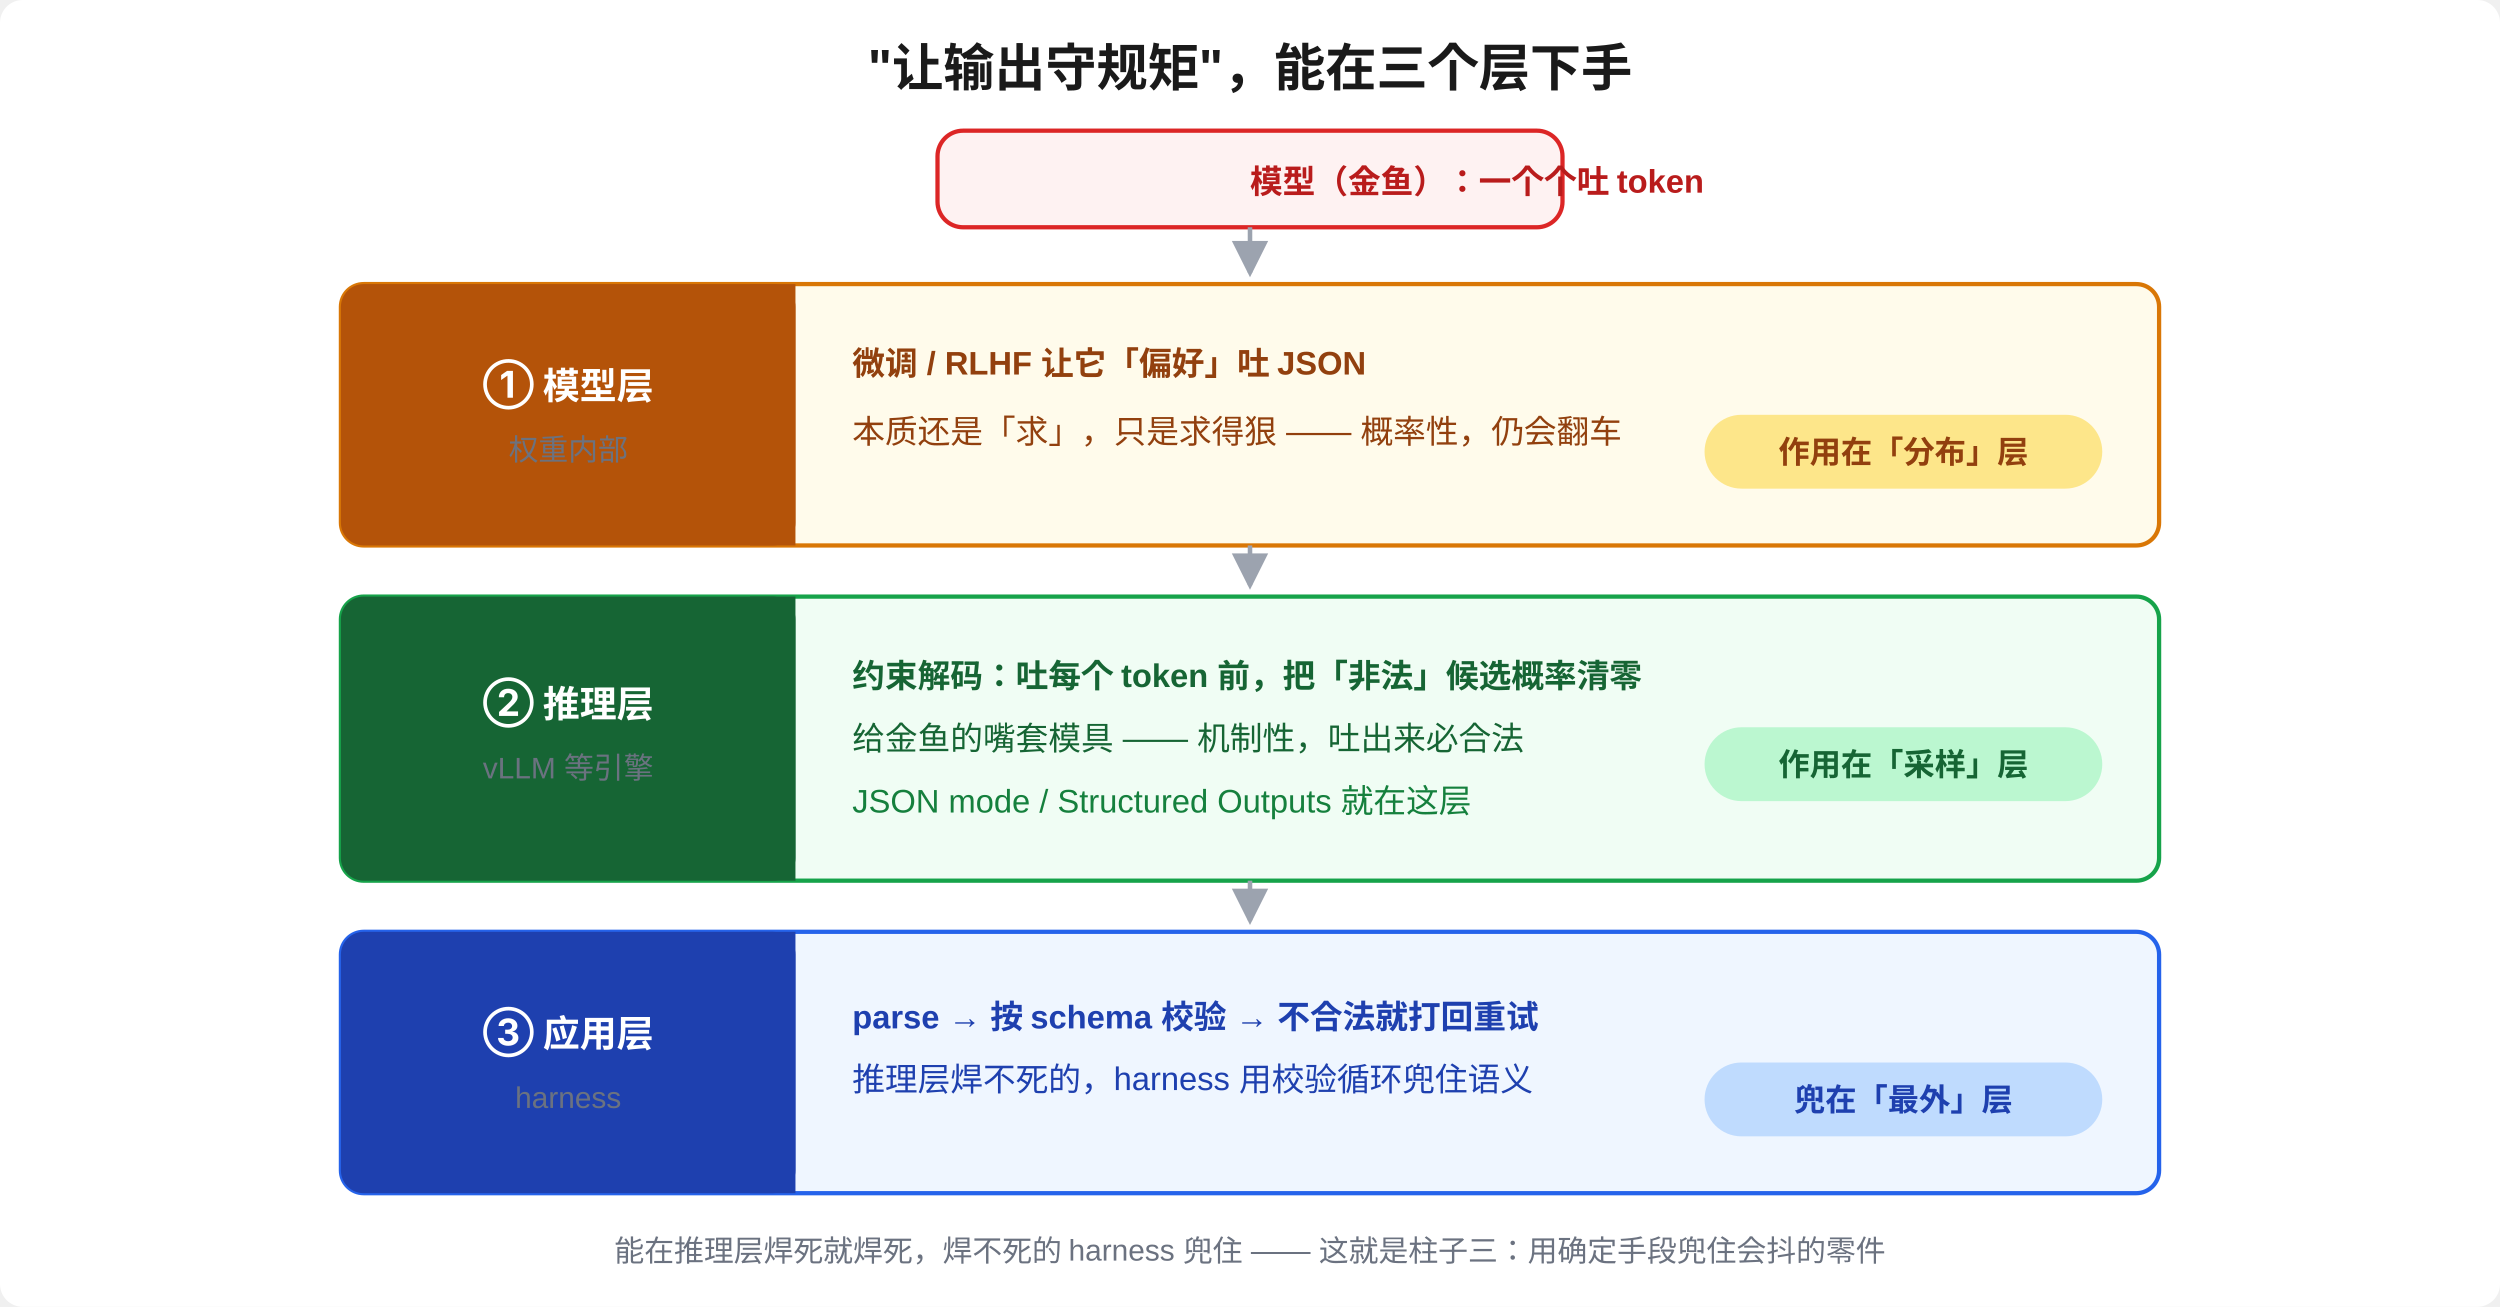
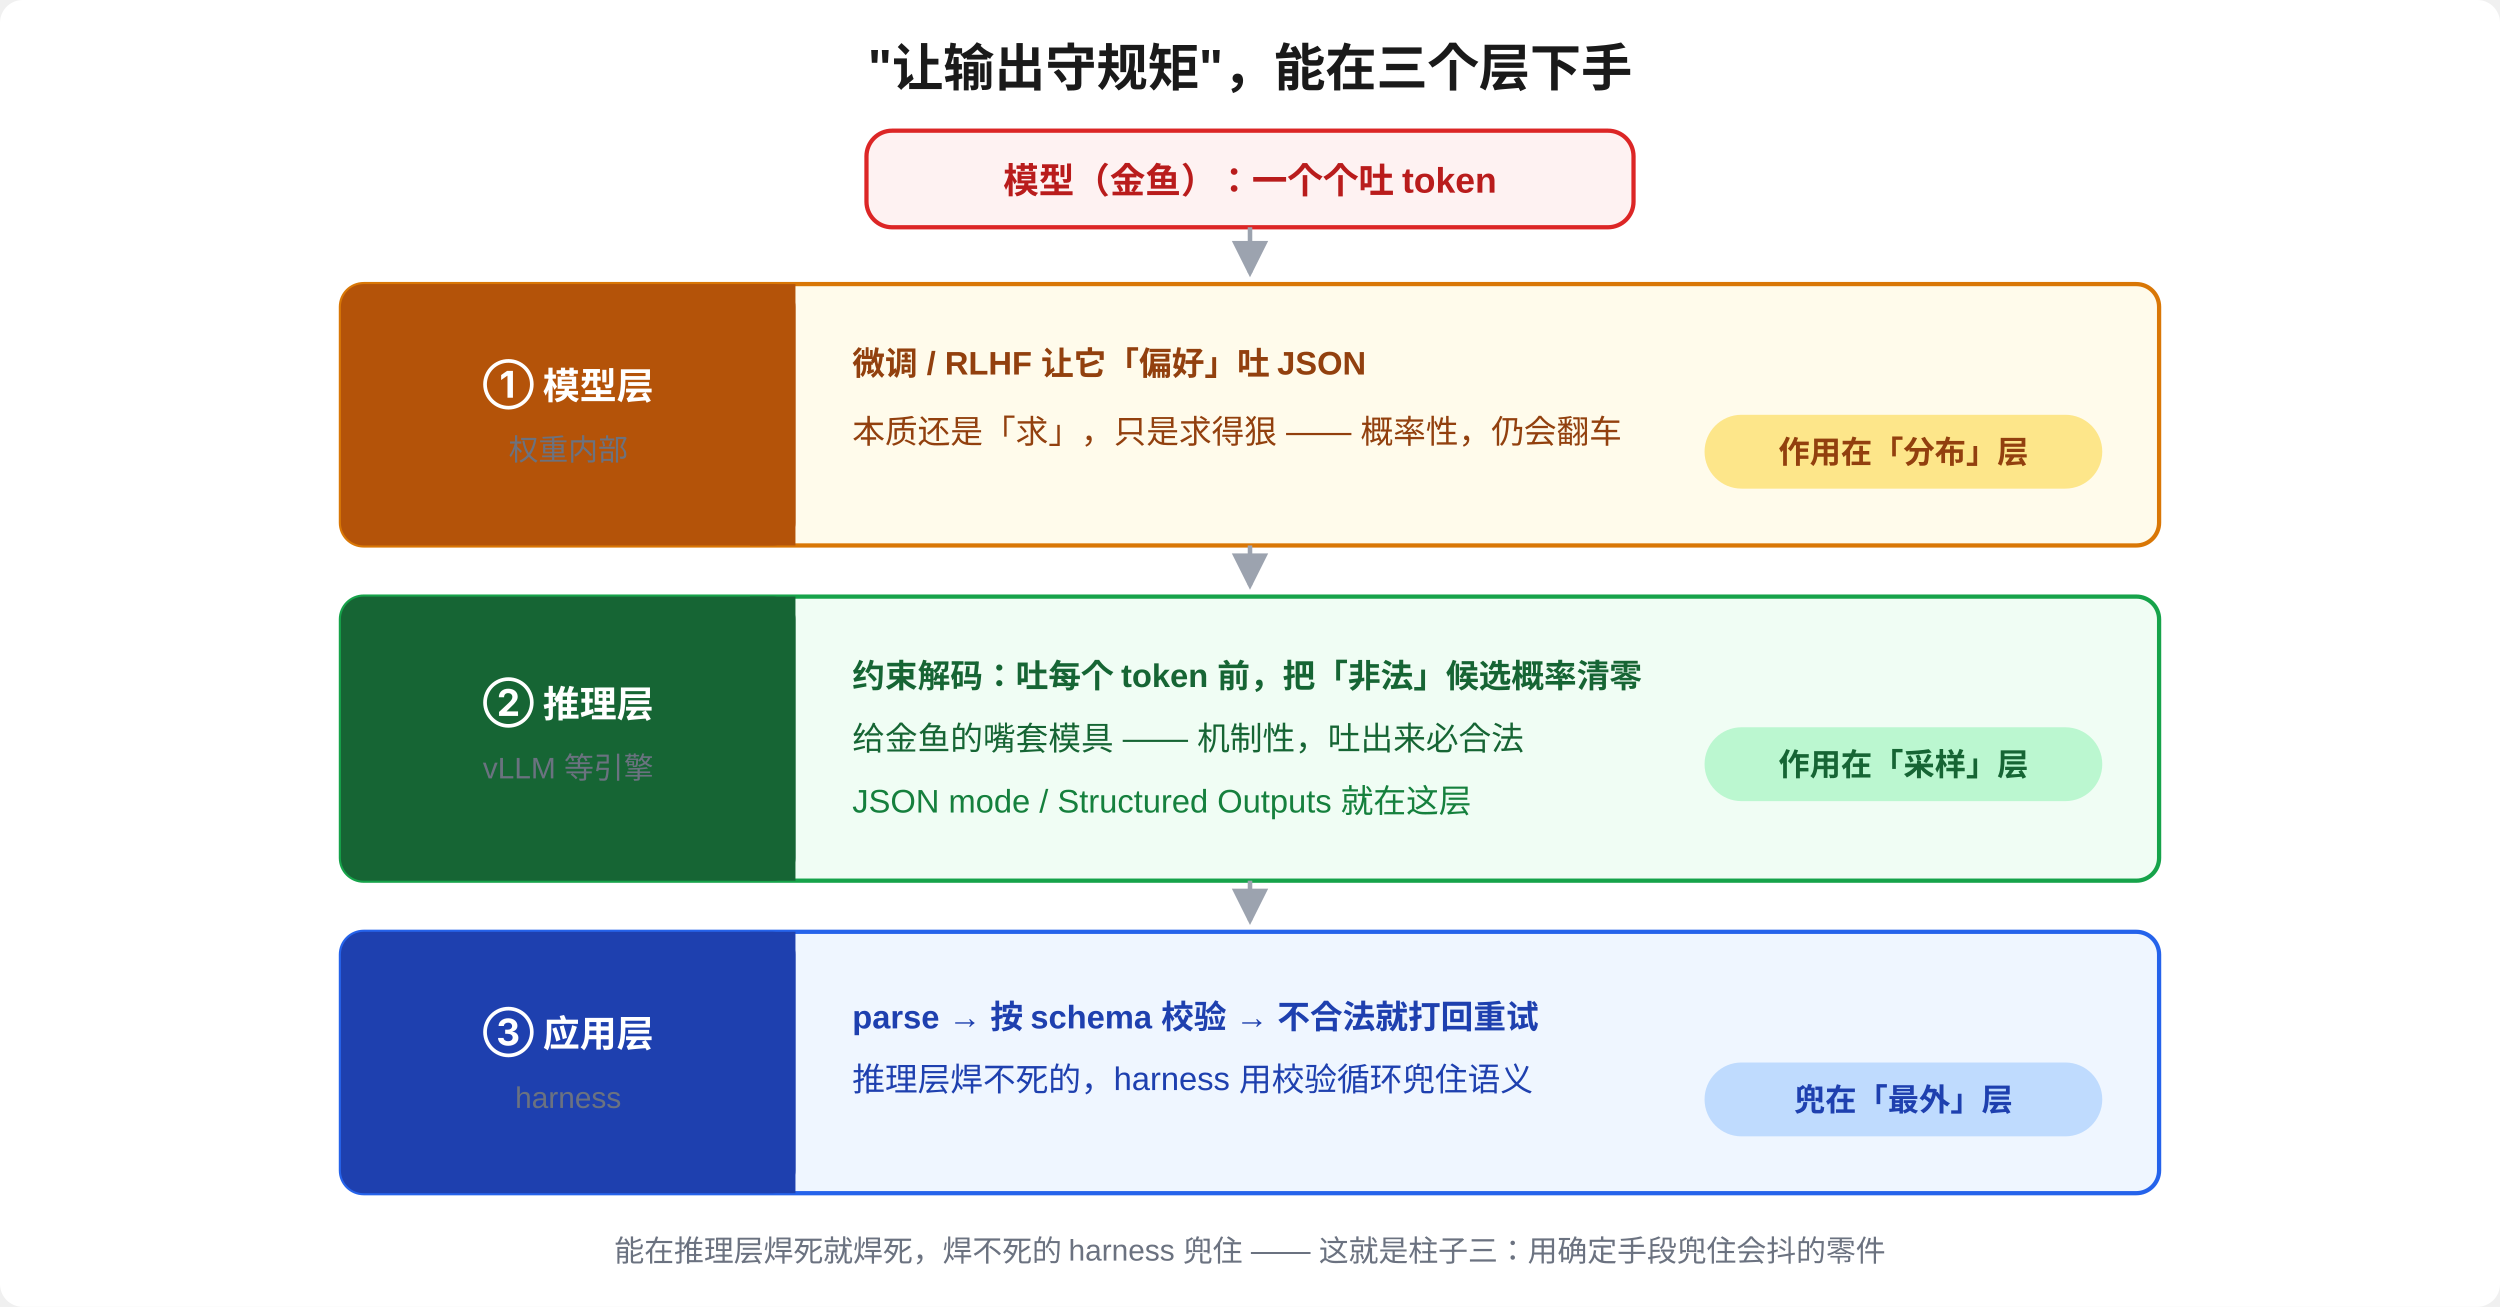
<svg xmlns="http://www.w3.org/2000/svg" viewBox="0 0 880 460" font-family="-apple-system, 'PingFang SC', 'Helvetica Neue', Arial, sans-serif" font-size="13" role="img" aria-labelledby="t d">
  <rect width="100%" height="100%" fill="#ffffff" rx="8" />
  <style>
    .h { font-weight: 700; fill: #1a1a1a; text-anchor: middle; font-size: 18px; }
    .lab { fill: #ffffff; font-weight: 700; font-size: 13px; text-anchor: middle; }
    .body { font-size: 11.5px; text-anchor: start; }
    .sub { fill: #6b7280; font-size: 10.5px; text-anchor: middle; }
    .tag { font-size: 11px; text-anchor: middle; font-weight: 700; }
  </style>
  <text x="440" y="30" class="h">"让输出守规矩"，能在三个层下手</text>
-   <rect x="330" y="46" width="220" height="34" rx="9" fill="#fef2f2" stroke="#dc2626" stroke-width="1.5" />
-   <text x="440" y="68" class="body" fill="#b91c1c" font-weight="700" text-anchor="middle">模型（金鱼）：一个个吐 token</text>
+   <rect x="305" y="46" width="270" height="34" rx="9" fill="#fef2f2" stroke="#dc2626" stroke-width="1.5" />
+   <text x="440" y="68" fill="#b91c1c" font-weight="700" font-size="12.5" text-anchor="middle">模型（金鱼）：一个个吐 token</text>
  <path d="M440 80 L440 96" stroke="#9ca3af" stroke-width="1.6" marker-end="url(#a)" />
  <defs>
    <marker id="a" markerWidth="9" markerHeight="9" refX="7" refY="4" orient="auto">
      <path d="M0 0 L8 4 L0 8 z" fill="#9ca3af" />
    </marker>
  </defs>
  <rect x="120" y="100" width="640" height="92" rx="8" fill="#fffbeb" stroke="#d97706" stroke-width="1.5" />
  <rect x="120" y="100" width="160" height="92" rx="8" fill="#b45309" />
  <rect x="264" y="100" width="16" height="92" fill="#b45309" />
  <text x="200" y="140" class="lab">① 模型层</text>
  <text x="200" y="162" class="sub" fill="#fde9c8">权重内部</text>
  <text x="300" y="132" class="body" fill="#92400e" font-weight="700">微调 / RLHF 让它「偏好」吐 JSON</text>
  <text x="300" y="156" class="body" fill="#92400e">本质还是「求」，只是求得狠 —— 概率性，仍会翻车</text>
  <rect x="600" y="146" width="140" height="26" rx="13" fill="#fde68a" />
  <text x="670" y="163" class="tag" fill="#92400e">作用在「分布」层</text>
  <path d="M440 192 L440 206" stroke="#9ca3af" stroke-width="1.6" marker-end="url(#a)" />
  <rect x="120" y="210" width="640" height="100" rx="8" fill="#f0fdf4" stroke="#16a34a" stroke-width="1.5" />
  <rect x="120" y="210" width="160" height="100" rx="8" fill="#166534" />
  <rect x="264" y="210" width="16" height="100" fill="#166534" />
  <text x="200" y="252" class="lab">② 推理层</text>
  <text x="200" y="274" class="sub" fill="#c7f0d4">vLLM 等引擎</text>
  <text x="300" y="242" class="body" fill="#166534" font-weight="700">约束解码：吐每个 token 前，把「非法」候选概率清零</text>
  <text x="300" y="264" class="body" fill="#166534">给金鱼的嘴套模具 —— 机制性，吐出来必合法</text>
  <text x="300" y="286" class="body" fill="#15803d" font-size="11">JSON mode / Structured Outputs 就在这层</text>
  <rect x="600" y="256" width="140" height="26" rx="13" fill="#bbf7d0" />
  <text x="670" y="273" class="tag" fill="#166534">作用在「采样」层</text>
  <path d="M440 310 L440 324" stroke="#9ca3af" stroke-width="1.6" marker-end="url(#a)" />
  <rect x="120" y="328" width="640" height="92" rx="8" fill="#eff6ff" stroke="#2563eb" stroke-width="1.5" />
  <rect x="120" y="328" width="160" height="92" rx="8" fill="#1e40af" />
  <rect x="264" y="328" width="16" height="92" fill="#1e40af" />
  <text x="200" y="368" class="lab">③ 应用层</text>
  <text x="200" y="390" class="sub" fill="#c7d6f5">harness</text>
  <text x="300" y="362" class="body" fill="#1e40af" font-weight="700">parse → 按 schema 校验 → 不合法就打回重试</text>
  <text x="300" y="384" class="body" fill="#1e40af">推理层焊不死的，harness 用校验循环兜住语义</text>
  <rect x="600" y="374" width="140" height="26" rx="13" fill="#bfdbfe" />
  <text x="670" y="391" class="tag" fill="#1e40af">兜在「最外」层</text>
  <text x="440" y="444" class="sub" font-size="11.5">能在推理层焊死就焊死，焊不死的 harness 兜住 —— 这就是柱子三：用确定手段兜住会抖的零件</text>
</svg>
